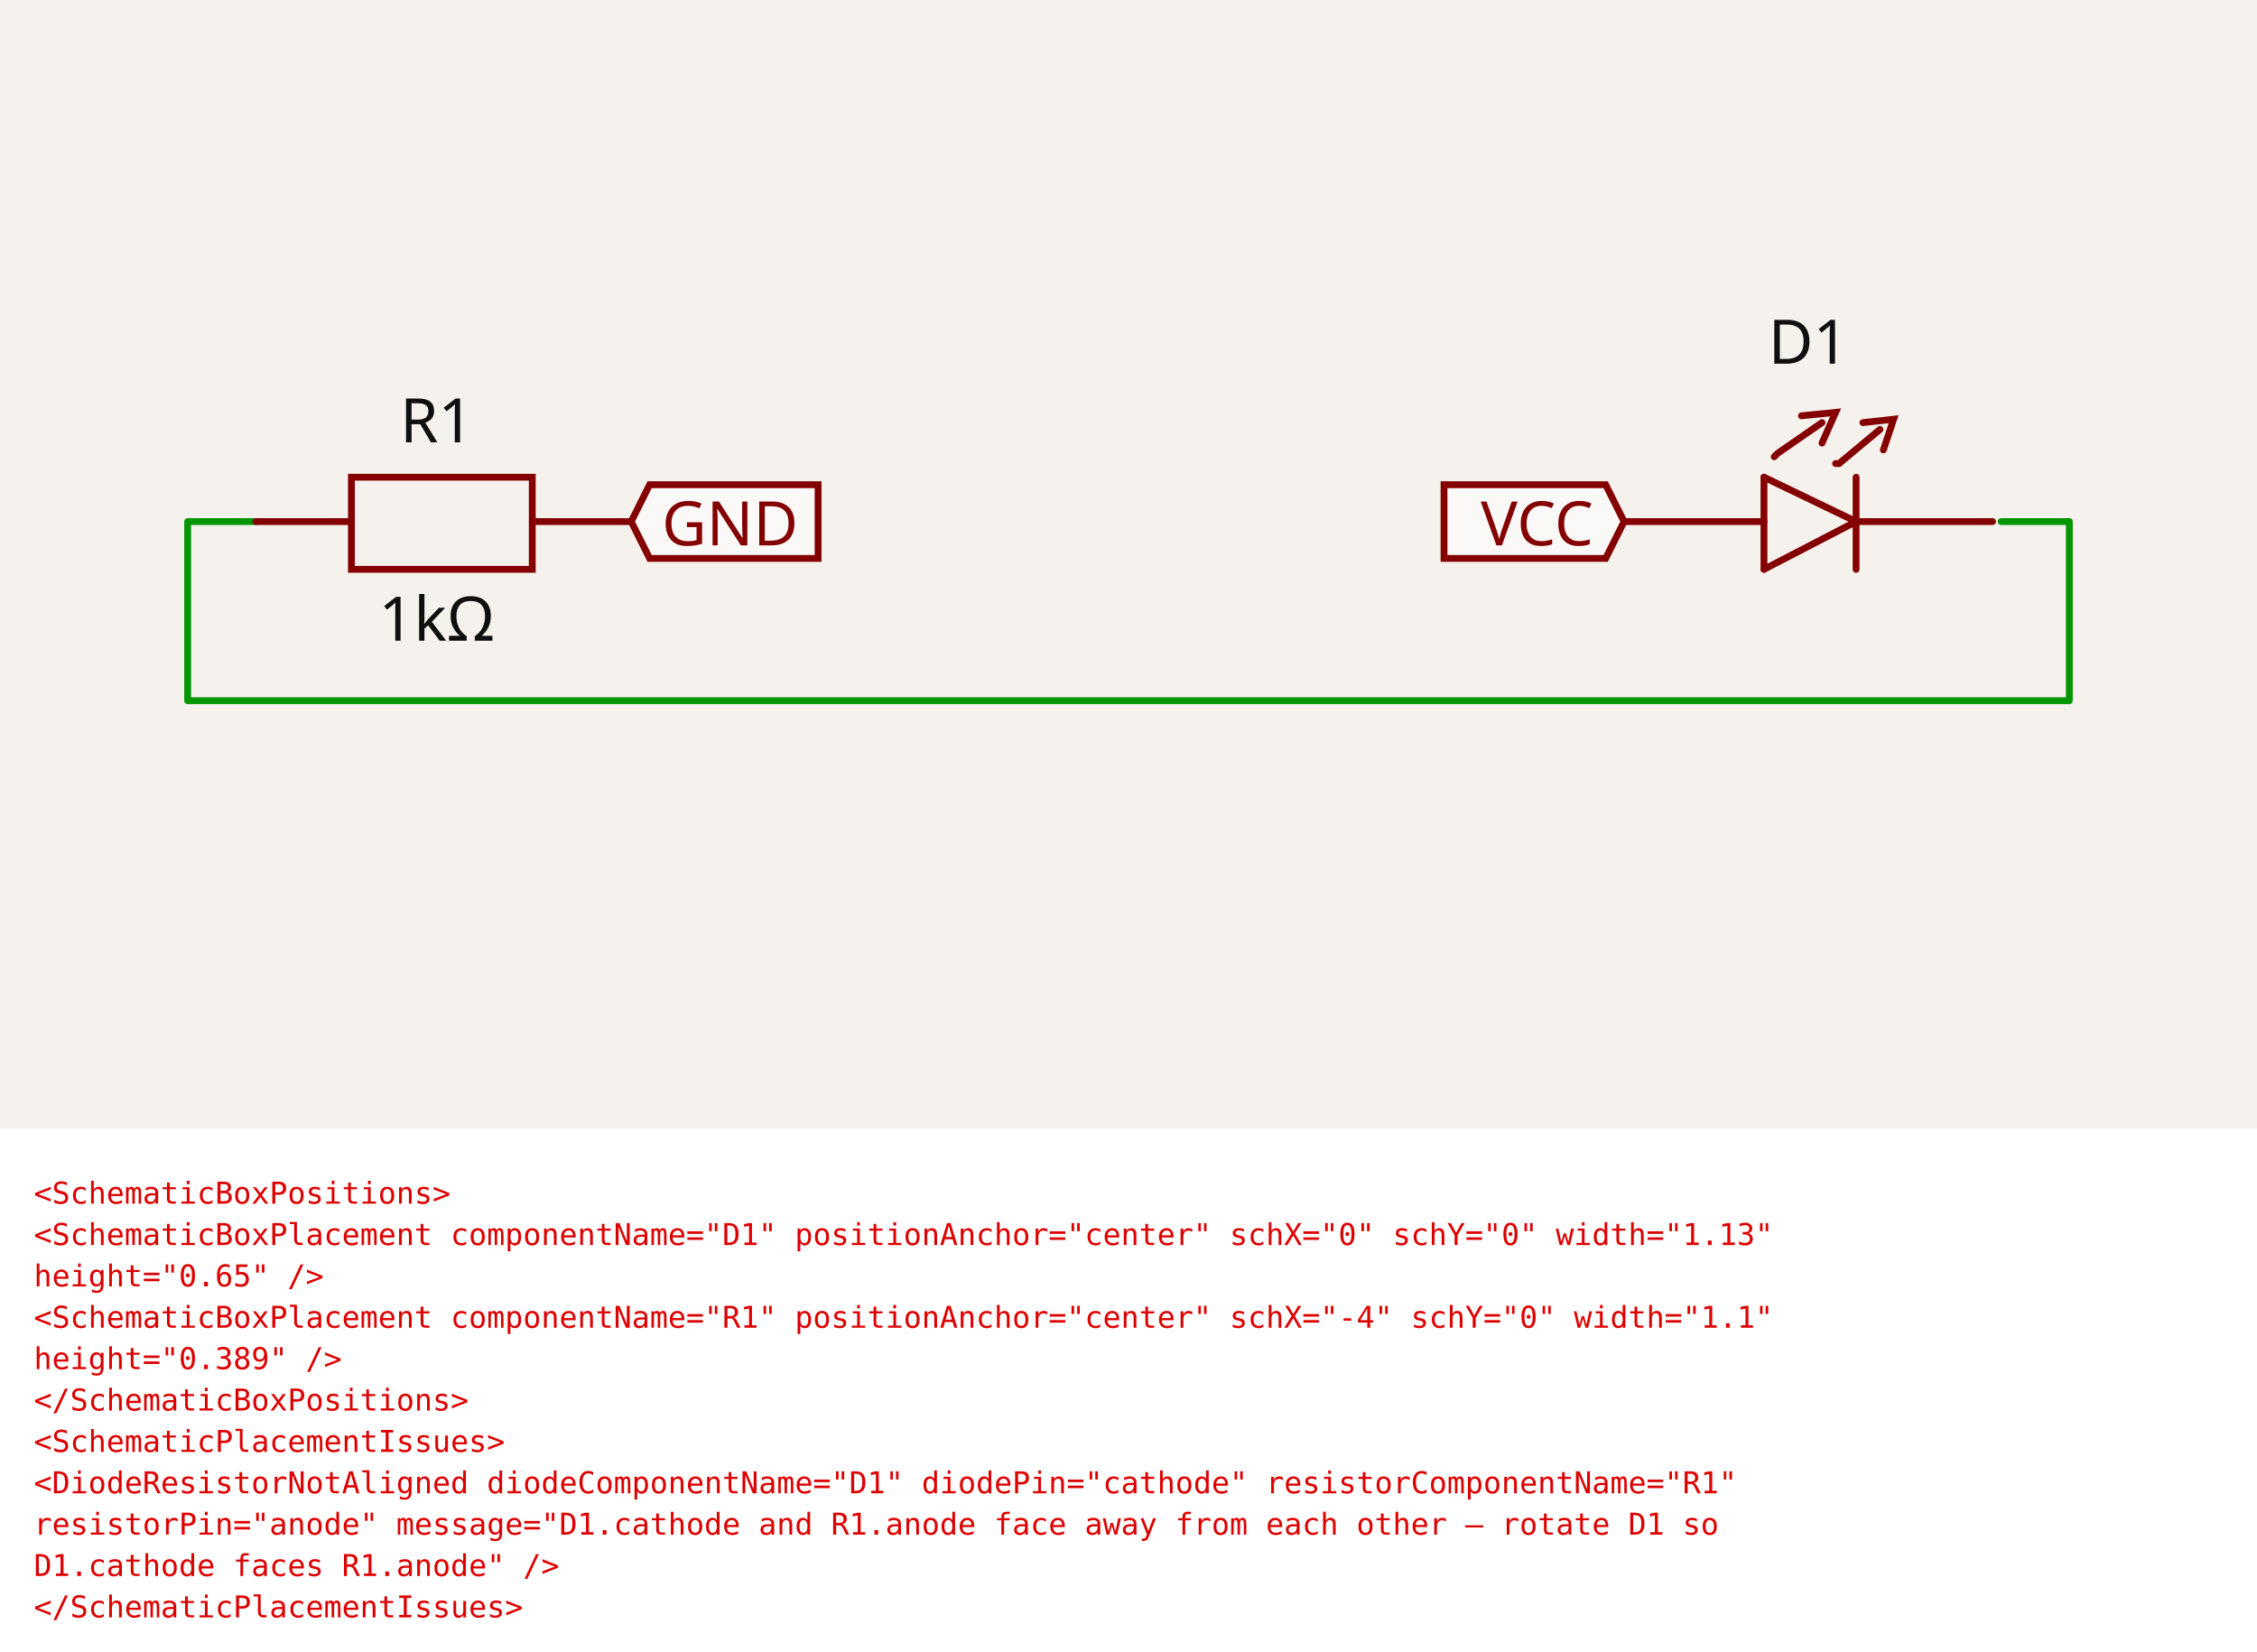
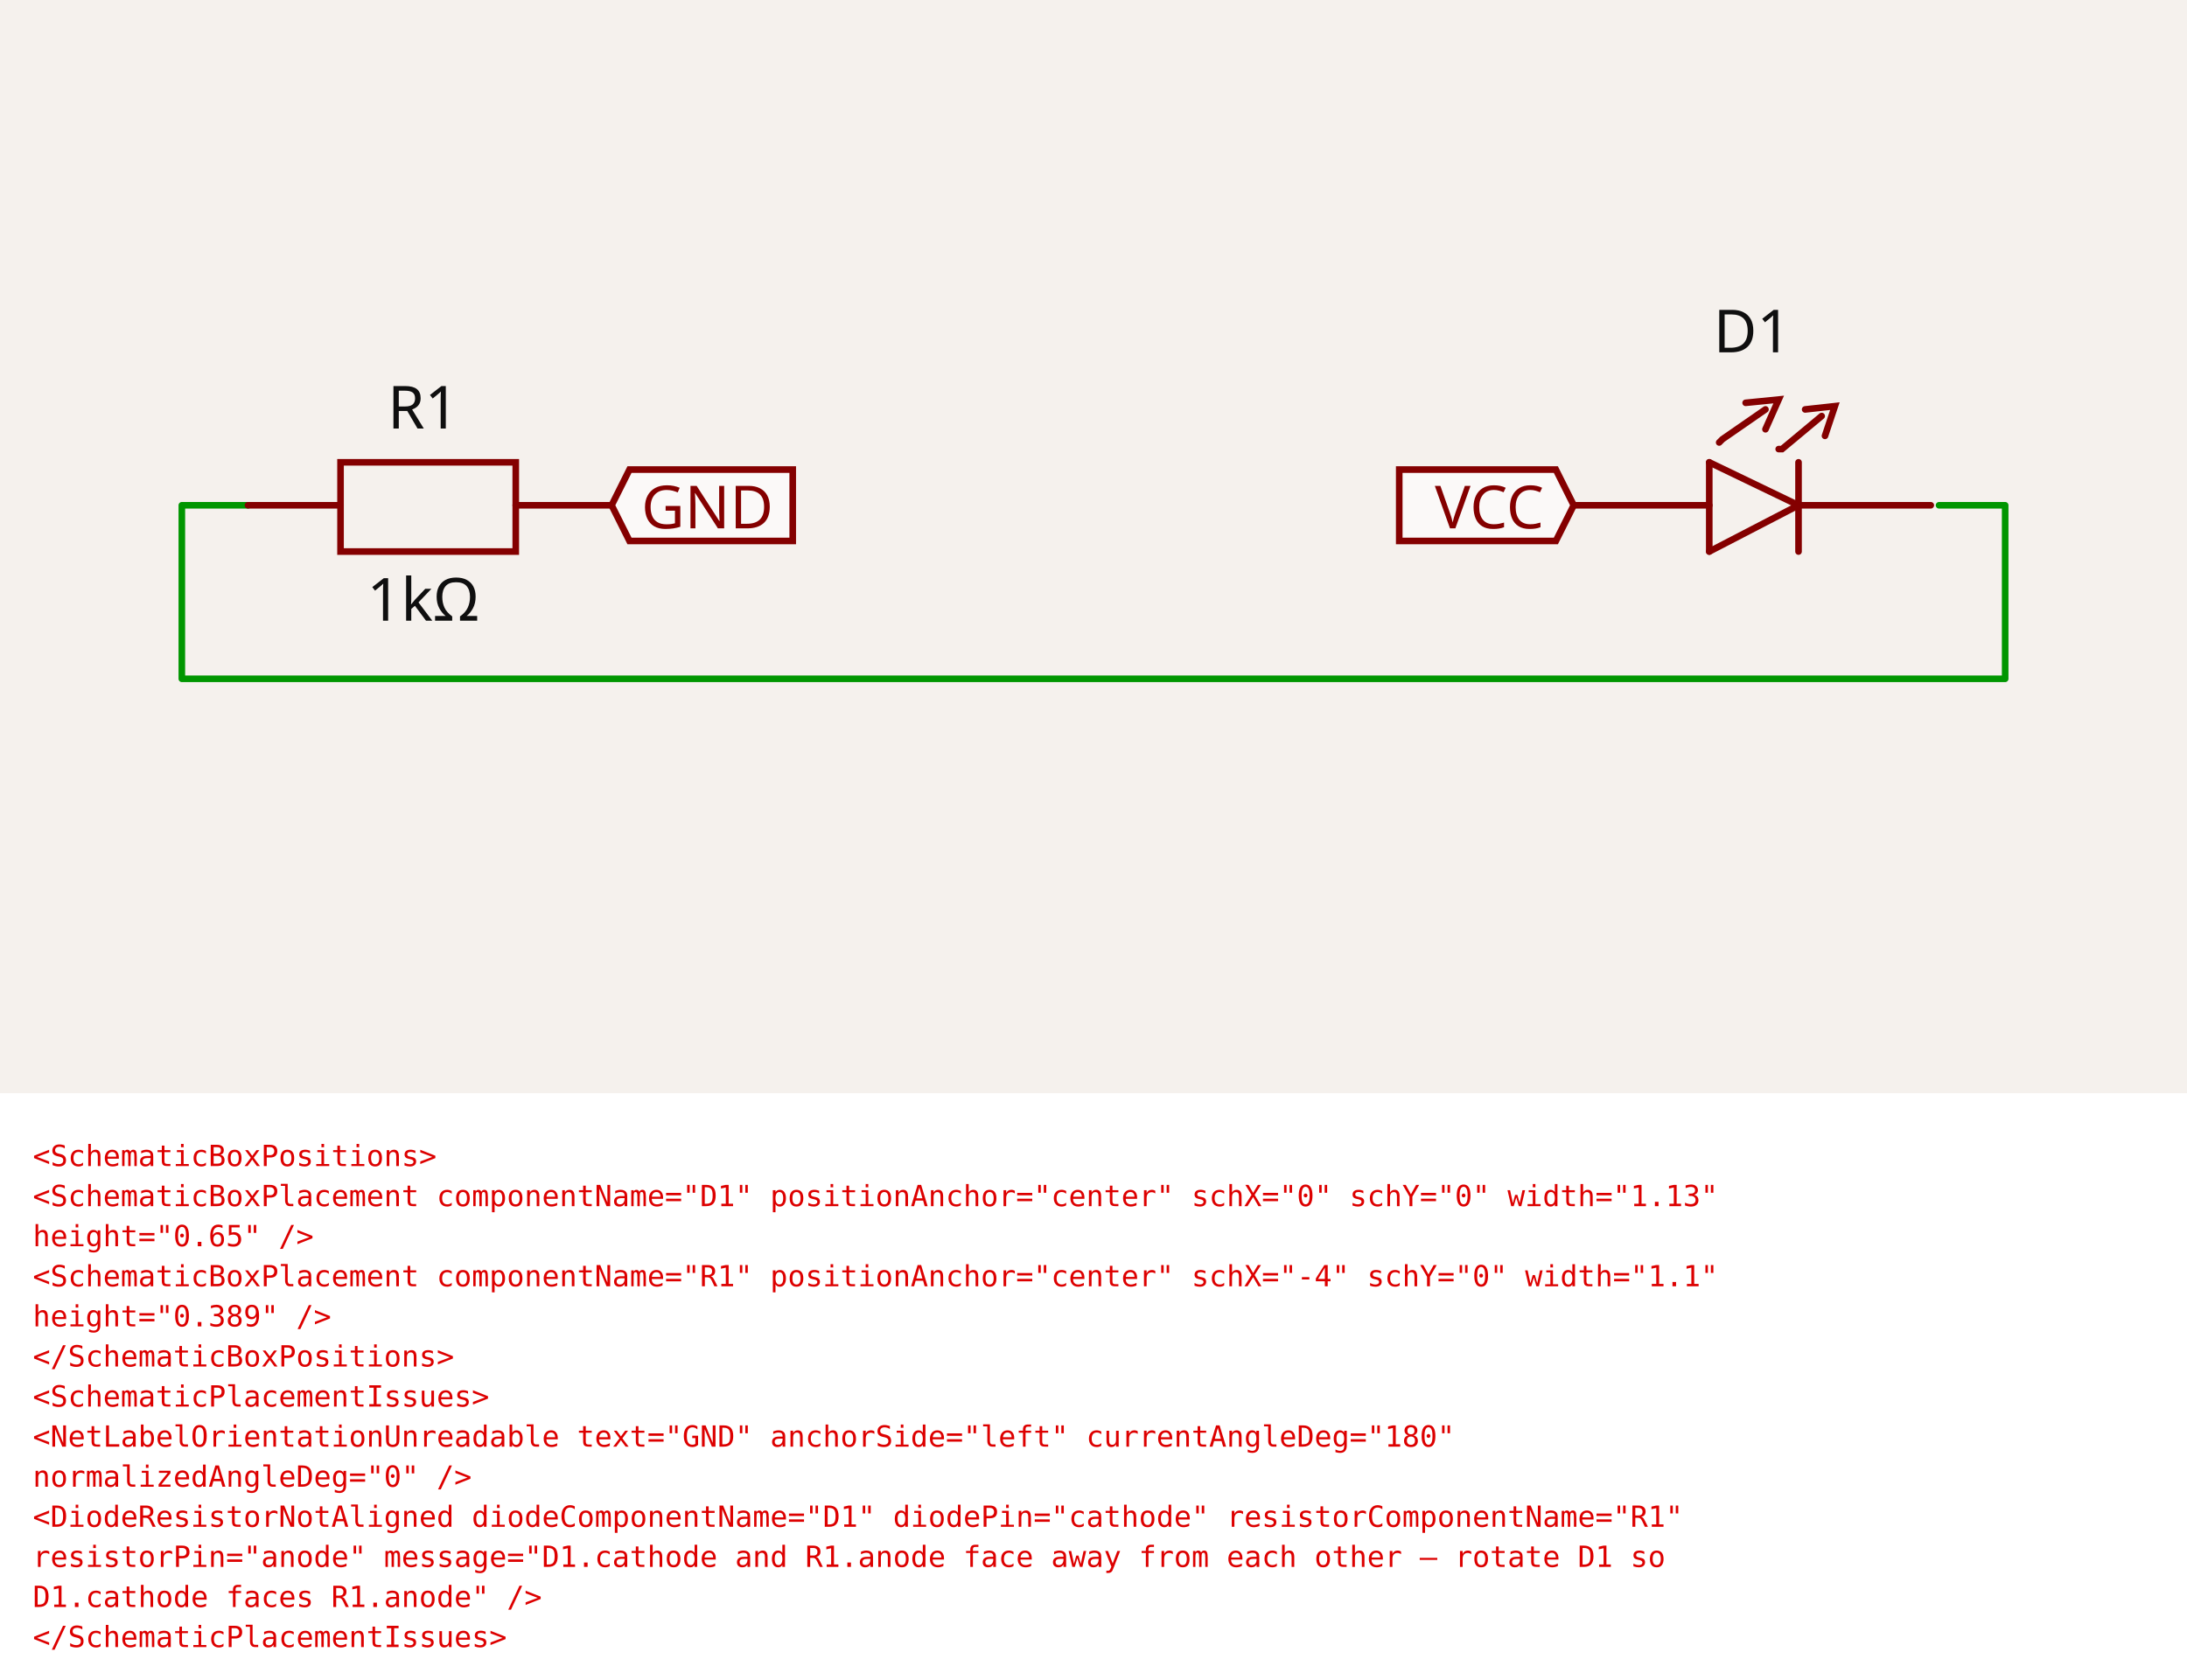
- <svg xmlns="http://www.w3.org/2000/svg" width="1200" height="878" viewBox="0 0 1200 878" role="img" aria-label="schematic analysis fixture">
+ <svg xmlns="http://www.w3.org/2000/svg" width="1200" height="922" viewBox="0 0 1200 922" role="img" aria-label="schematic analysis fixture">
  <g transform="translate(0, 0)">
    <style>
              .boundary { fill: rgb(245, 241, 237); }
              .schematic-boundary { fill: none; stroke: #fff; }
              .component { fill: none; stroke: rgb(132, 0, 0); }
              .chip { fill: rgb(255, 255, 194); stroke: rgb(132, 0, 0); }
              .component-pin { fill: none; stroke: rgb(132, 0, 0); }
              /* Basic per-trace hover fallback */
              .trace:hover {
                filter: invert(1);
              }
              .trace:hover .trace-crossing-outline {
                opacity: 0;
              }
              .trace:hover .trace-junction {
                filter: invert(1);
              }
              /* Net-hover highlighting: when a trace or its overlays are hovered,
                 invert color for all traces (base + overlays) sharing the same
                 subcircuit connectivity key. Also hide crossing outline during hover. */
              svg:has(:is(g.trace[data-subcircuit-connectivity-map-key="undefined"], g.trace-overlays[data-subcircuit-connectivity-map-key="undefined"]):hover) :is(g.trace[data-subcircuit-connectivity-map-key="undefined"], g.trace-overlays[data-subcircuit-connectivity-map-key="undefined"]) { filter: invert(1); }
svg:has(:is(g.trace[data-subcircuit-connectivity-map-key="undefined"], g.trace-overlays[data-subcircuit-connectivity-map-key="undefined"]):hover) g.trace-overlays[data-subcircuit-connectivity-map-key="undefined"] .trace-crossing-outline { opacity: 0; }
              .text { font-family: sans-serif; fill: rgb(0, 150, 0); }
              .pin-number { fill: rgb(169, 0, 0); }
              .port-label { fill: rgb(0, 100, 100); }
              .component-name { fill: rgb(0, 100, 100); }
            </style>
    <rect class="boundary" x="0" y="0" width="1200" height="600" />
    <g class="trace" data-layer="base" data-circuit-json-type="schematic_trace" data-schematic-trace-id="schematic_trace_0">
      <path d="M 1063.946 277.324 L 1100.227 277.324 L 1100.227 372.562 L 99.773 372.562 L 99.773 277.324 L 136.054 277.324" class="trace-invisible-hover-outline" stroke="rgb(0, 150, 0)" fill="none" stroke-width="29.025px" stroke-linecap="round" opacity="0" stroke-linejoin="round" />
      <path d="M 1063.946 277.324 L 1100.227 277.324 L 1100.227 372.562 L 99.773 372.562 L 99.773 277.324 L 136.054 277.324" stroke="rgb(0, 150, 0)" fill="none" stroke-width="3.628px" stroke-linecap="round" stroke-linejoin="round" />
    </g>
    <g class="trace-overlays" data-layer="overlay" data-circuit-json-type="schematic_trace" data-schematic-trace-id="schematic_trace_0" />
    <g data-circuit-json-type="schematic_component" data-schematic-component-id="schematic_component_0">
      <rect class="component-overlay" x="863.492" y="219.274" width="195.918" height="83.447" fill="transparent" />
      <path d="M 986.848 277.324 L 937.868 302.721" stroke="rgb(132, 0, 0)" fill="none" stroke-width="3.628px" stroke-linecap="round" />
      <path d="M 985.034 277.324 L 1059.41 277.324" stroke="rgb(132, 0, 0)" fill="none" stroke-width="3.628px" stroke-linecap="round" />
      <path d="M 937.868 253.741 L 986.848 277.324" stroke="rgb(132, 0, 0)" fill="none" stroke-width="3.628px" stroke-linecap="round" />
      <path d="M 937.868 302.721 L 937.868 253.741" stroke="rgb(132, 0, 0)" fill="none" stroke-width="3.628px" stroke-linecap="round" />
      <path d="M 986.848 253.741 L 986.848 302.721" stroke="rgb(132, 0, 0)" fill="none" stroke-width="3.628px" stroke-linecap="round" />
      <path d="M 937.868 277.324 L 863.492 277.324" stroke="rgb(132, 0, 0)" fill="none" stroke-width="3.628px" stroke-linecap="round" />
      <path d="M 990.476 224.717 L 1006.803 222.902 L 1001.361 239.229" stroke="rgb(132, 0, 0)" fill="none" stroke-width="3.628px" stroke-linecap="round" />
      <path d="M 975.964 246.485 L 977.778 246.485 L 999.546 228.345 L 999.546 228.345" stroke="rgb(132, 0, 0)" fill="none" stroke-width="3.628px" stroke-linecap="round" />
      <path d="M 957.823 221.088 L 975.964 219.274 L 968.707 235.601" stroke="rgb(132, 0, 0)" fill="none" stroke-width="3.628px" stroke-linecap="round" />
      <path d="M 943.311 242.857 L 945.125 241.043 L 968.707 224.717 L 968.707 224.717" stroke="rgb(132, 0, 0)" fill="none" stroke-width="3.628px" stroke-linecap="round" />
      <text x="961.451" y="315.42" fill="rgb(15, 15, 15)" font-family="sans-serif" text-anchor="middle" dominant-baseline="hanging" font-size="32.653px" />
      <text x="961.451" y="202.948" stroke="rgb(245, 241, 237)" stroke-width="3.628px" paint-order="stroke" fill="rgb(15, 15, 15)" font-family="sans-serif" text-anchor="middle" dominant-baseline="ideographic" font-size="32.653px">D1</text>
    </g>
    <g data-circuit-json-type="schematic_component" data-schematic-component-id="schematic_component_1">
      <rect class="component-overlay" x="136.054" y="253.741" width="199.546" height="48.98" fill="transparent" />
      <path d="M 136.054 277.324 L 186.848 277.324" stroke="rgb(132, 0, 0)" fill="none" stroke-width="3.628px" stroke-linecap="round" />
      <path d="M 282.993 277.324 L 335.601 277.324" stroke="rgb(132, 0, 0)" fill="none" stroke-width="3.628px" stroke-linecap="round" />
      <path d="M 235.828 253.741 L 282.993 253.741 L 282.993 302.721 L 186.848 302.721 L 186.848 253.741 L 235.828 253.741" stroke="rgb(132, 0, 0)" fill="none" stroke-width="3.628px" stroke-linecap="round" />
      <text x="232.2" y="244.77" stroke="rgb(245, 241, 237)" stroke-width="3.628px" paint-order="stroke" fill="rgb(15, 15, 15)" font-family="sans-serif" text-anchor="middle" dominant-baseline="ideographic" font-size="32.653px">R1</text>
      <text x="232.2" y="315.321" fill="rgb(15, 15, 15)" font-family="sans-serif" text-anchor="middle" dominant-baseline="hanging" font-size="32.653px">1kΩ</text>
    </g>
    <g class="schematic-port-hover" data-schematic-port-id="source_port_0">
      <circle cx="863.492" cy="277.324" r="7.256" fill="red" opacity="0" />
    </g>
    <g class="schematic-port-hover" data-schematic-port-id="source_port_1">
      <circle cx="1059.41" cy="277.324" r="7.256" fill="red" opacity="0" />
    </g>
    <g class="schematic-port-hover" data-schematic-port-id="source_port_2">
      <circle cx="136.054" cy="277.324" r="7.256" fill="red" opacity="0" />
    </g>
    <g class="schematic-port-hover" data-schematic-port-id="source_port_3">
      <circle cx="335.601" cy="277.324" r="7.256" fill="red" opacity="0" />
    </g>
    <path class="net-label" d="     M 863.492,277.324     L 853.696,296.916     L 767.758,296.916     L 767.758,257.732     L 853.696,257.732     Z   " fill="rgba(255, 255, 255, 0.6)" stroke="rgb(132, 0, 0)" stroke-width="3.628px" />
    <text class="net-label-text" x="847.166" y="277.324" fill="rgb(132, 0, 0)" text-anchor="end" dominant-baseline="central" font-family="sans-serif" font-variant-numeric="tabular-nums" font-size="32.653px" transform="">VCC</text>
    <path class="net-label" d="     M 335.601,277.324     L 345.397,257.732     L 434.963,257.732     L 434.963,296.916     L 345.397,296.916     Z   " fill="rgba(255, 255, 255, 0.6)" stroke="rgb(132, 0, 0)" stroke-width="3.628px" />
    <text class="net-label-text" x="351.927" y="277.324" fill="rgb(132, 0, 0)" text-anchor="start" dominant-baseline="central" font-family="sans-serif" font-variant-numeric="tabular-nums" font-size="32.653px" transform="">GND</text>
  </g>
  <g transform="translate(0, 600) scale(1, 1) translate(0, 0)">
    <rect width="100%" height="100%" fill="#fff" />
    <text x="18" y="40" fill="#d00" font-family="Menlo, Consolas, monospace" font-size="16">
      <tspan x="18" dy="0">&lt;SchematicBoxPositions&gt;</tspan>
      <tspan x="18" dy="22">&lt;SchematicBoxPlacement componentName="D1" positionAnchor="center" schX="0" schY="0" width="1.13"</tspan>
      <tspan x="18" dy="22">  height="0.65" /&gt;</tspan>
      <tspan x="18" dy="22">&lt;SchematicBoxPlacement componentName="R1" positionAnchor="center" schX="-4" schY="0" width="1.1"</tspan>
      <tspan x="18" dy="22">  height="0.389" /&gt;</tspan>
      <tspan x="18" dy="22">&lt;/SchematicBoxPositions&gt;</tspan>
      <tspan x="18" dy="22">&lt;SchematicPlacementIssues&gt;</tspan>
+       <tspan x="18" dy="22">&lt;NetLabelOrientationUnreadable text="GND" anchorSide="left" currentAngleDeg="180"</tspan>
+       <tspan x="18" dy="22">  normalizedAngleDeg="0" /&gt;</tspan>
      <tspan x="18" dy="22">&lt;DiodeResistorNotAligned diodeComponentName="D1" diodePin="cathode" resistorComponentName="R1"</tspan>
      <tspan x="18" dy="22">  resistorPin="anode" message="D1.cathode and R1.anode face away from each other — rotate D1 so</tspan>
      <tspan x="18" dy="22">  D1.cathode faces R1.anode" /&gt;</tspan>
      <tspan x="18" dy="22">&lt;/SchematicPlacementIssues&gt;</tspan>
    </text>
  </g>
</svg>
